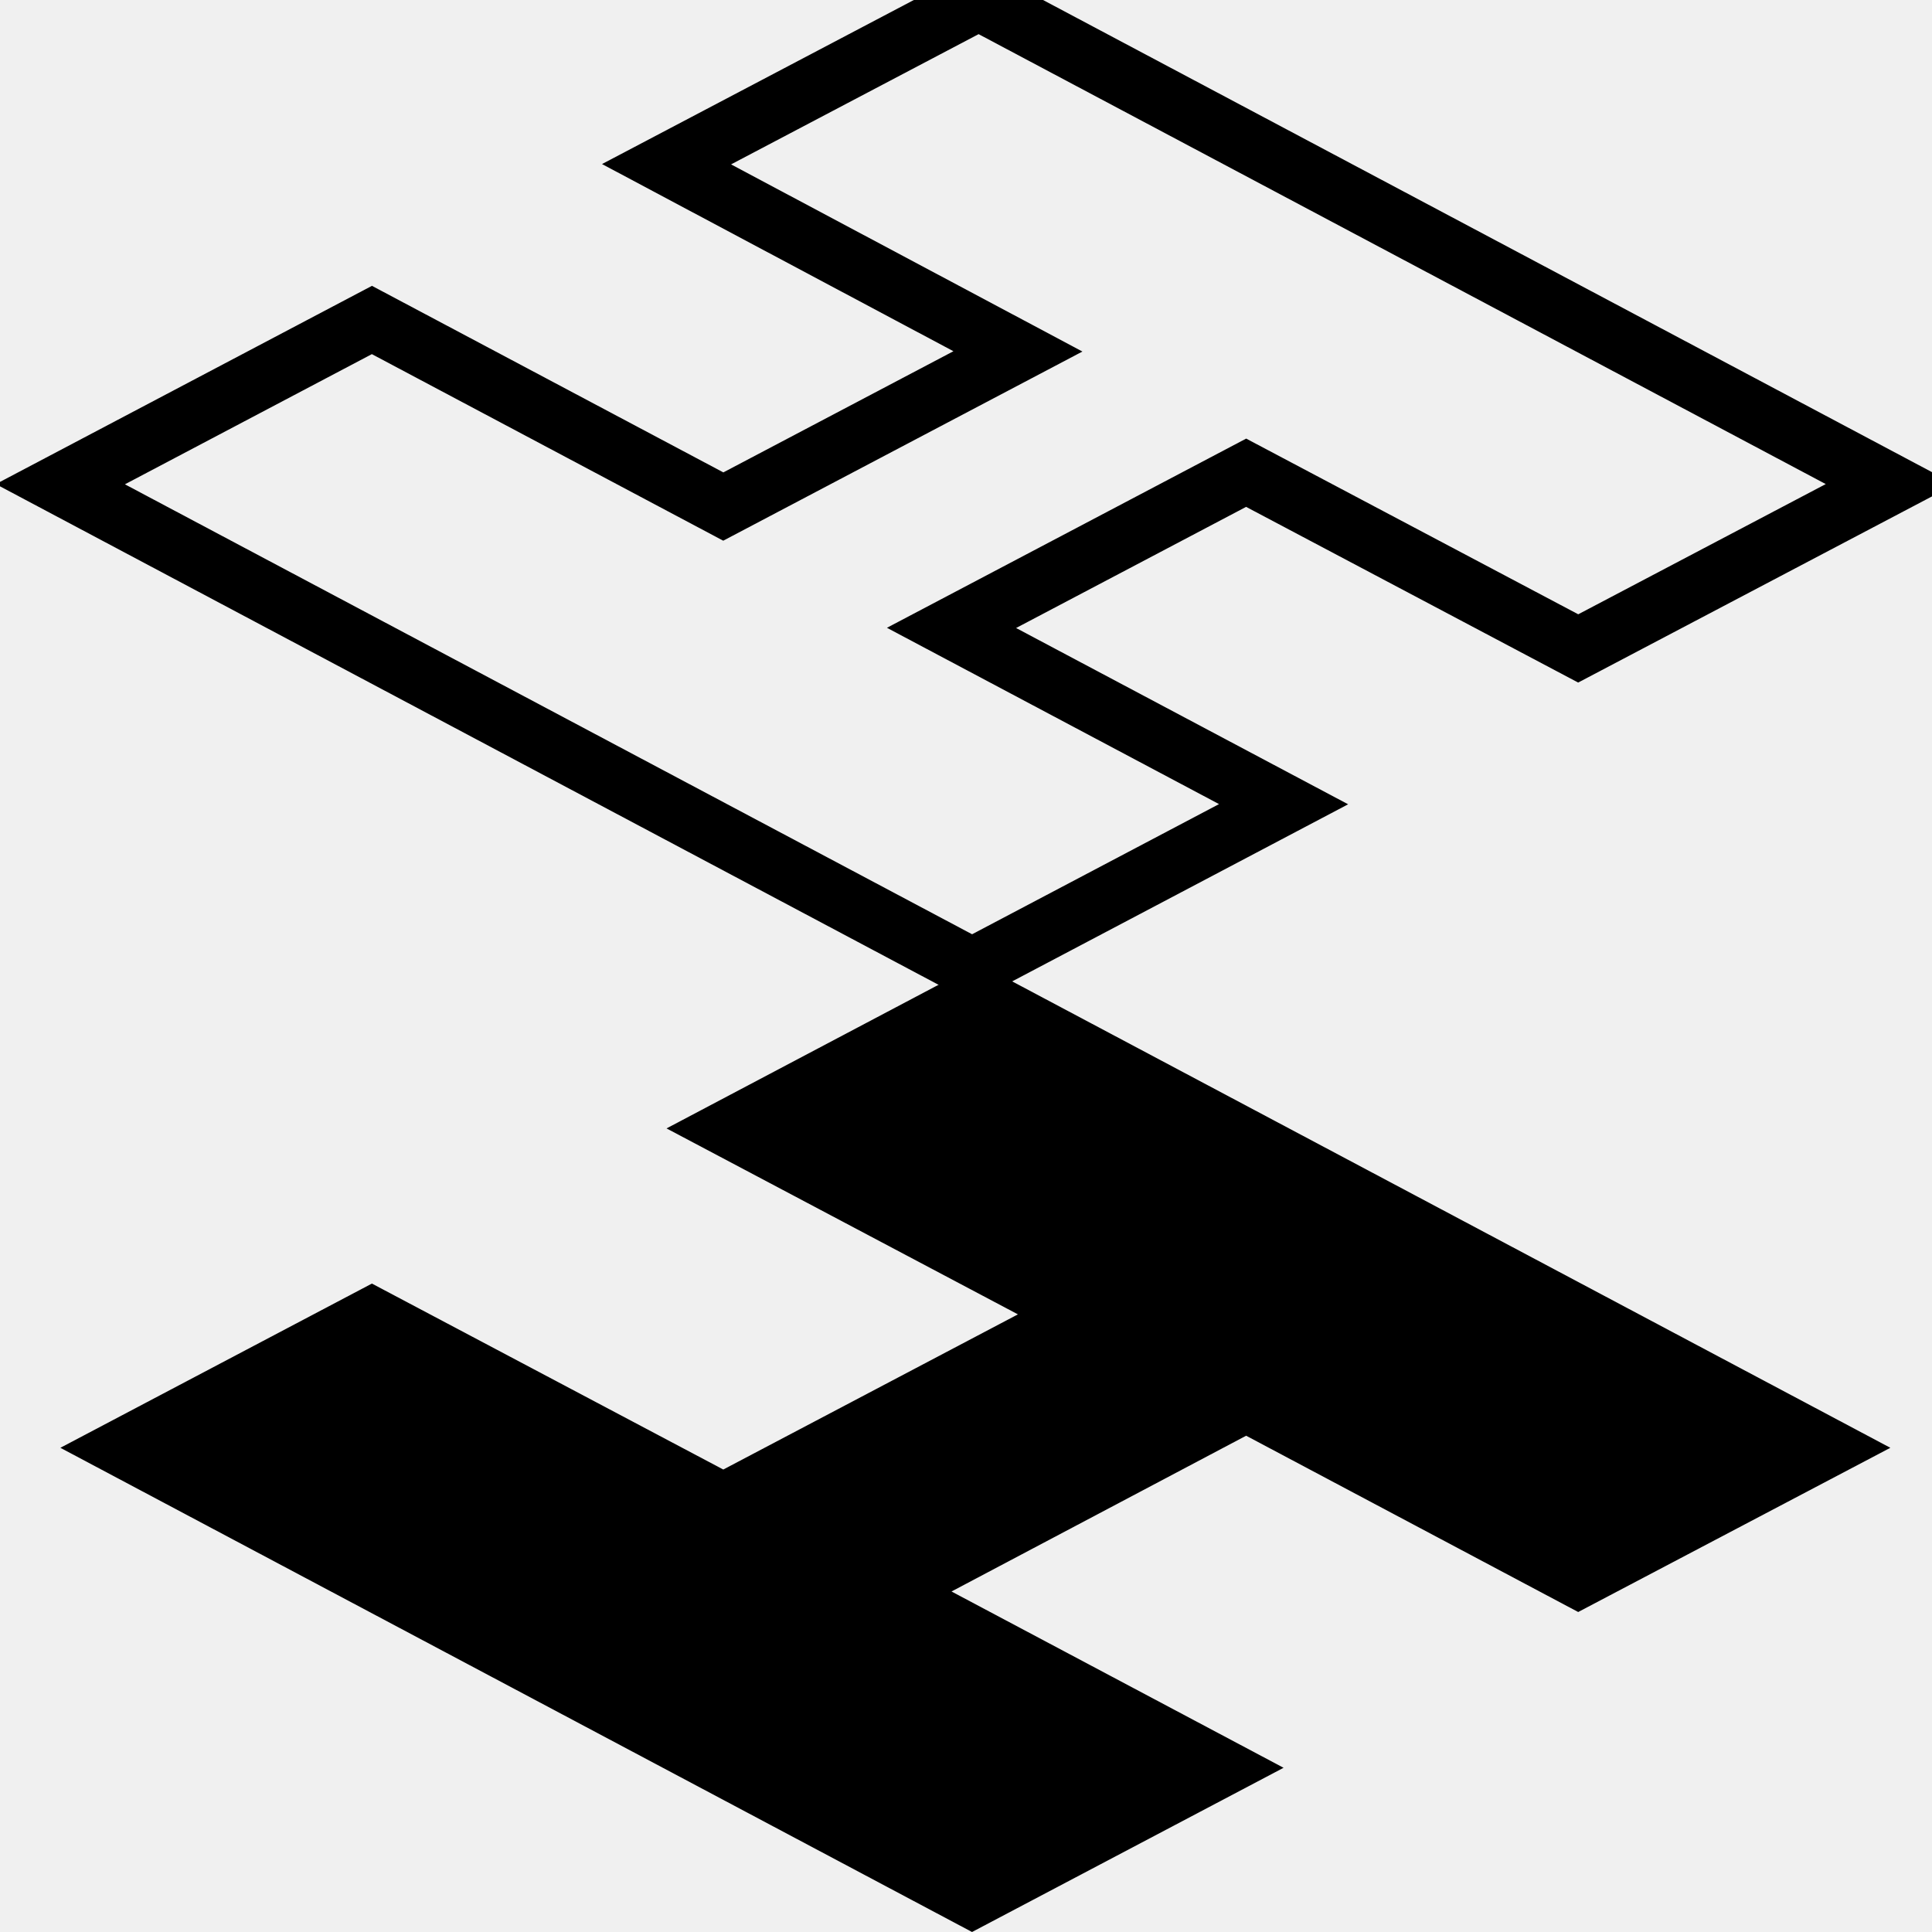
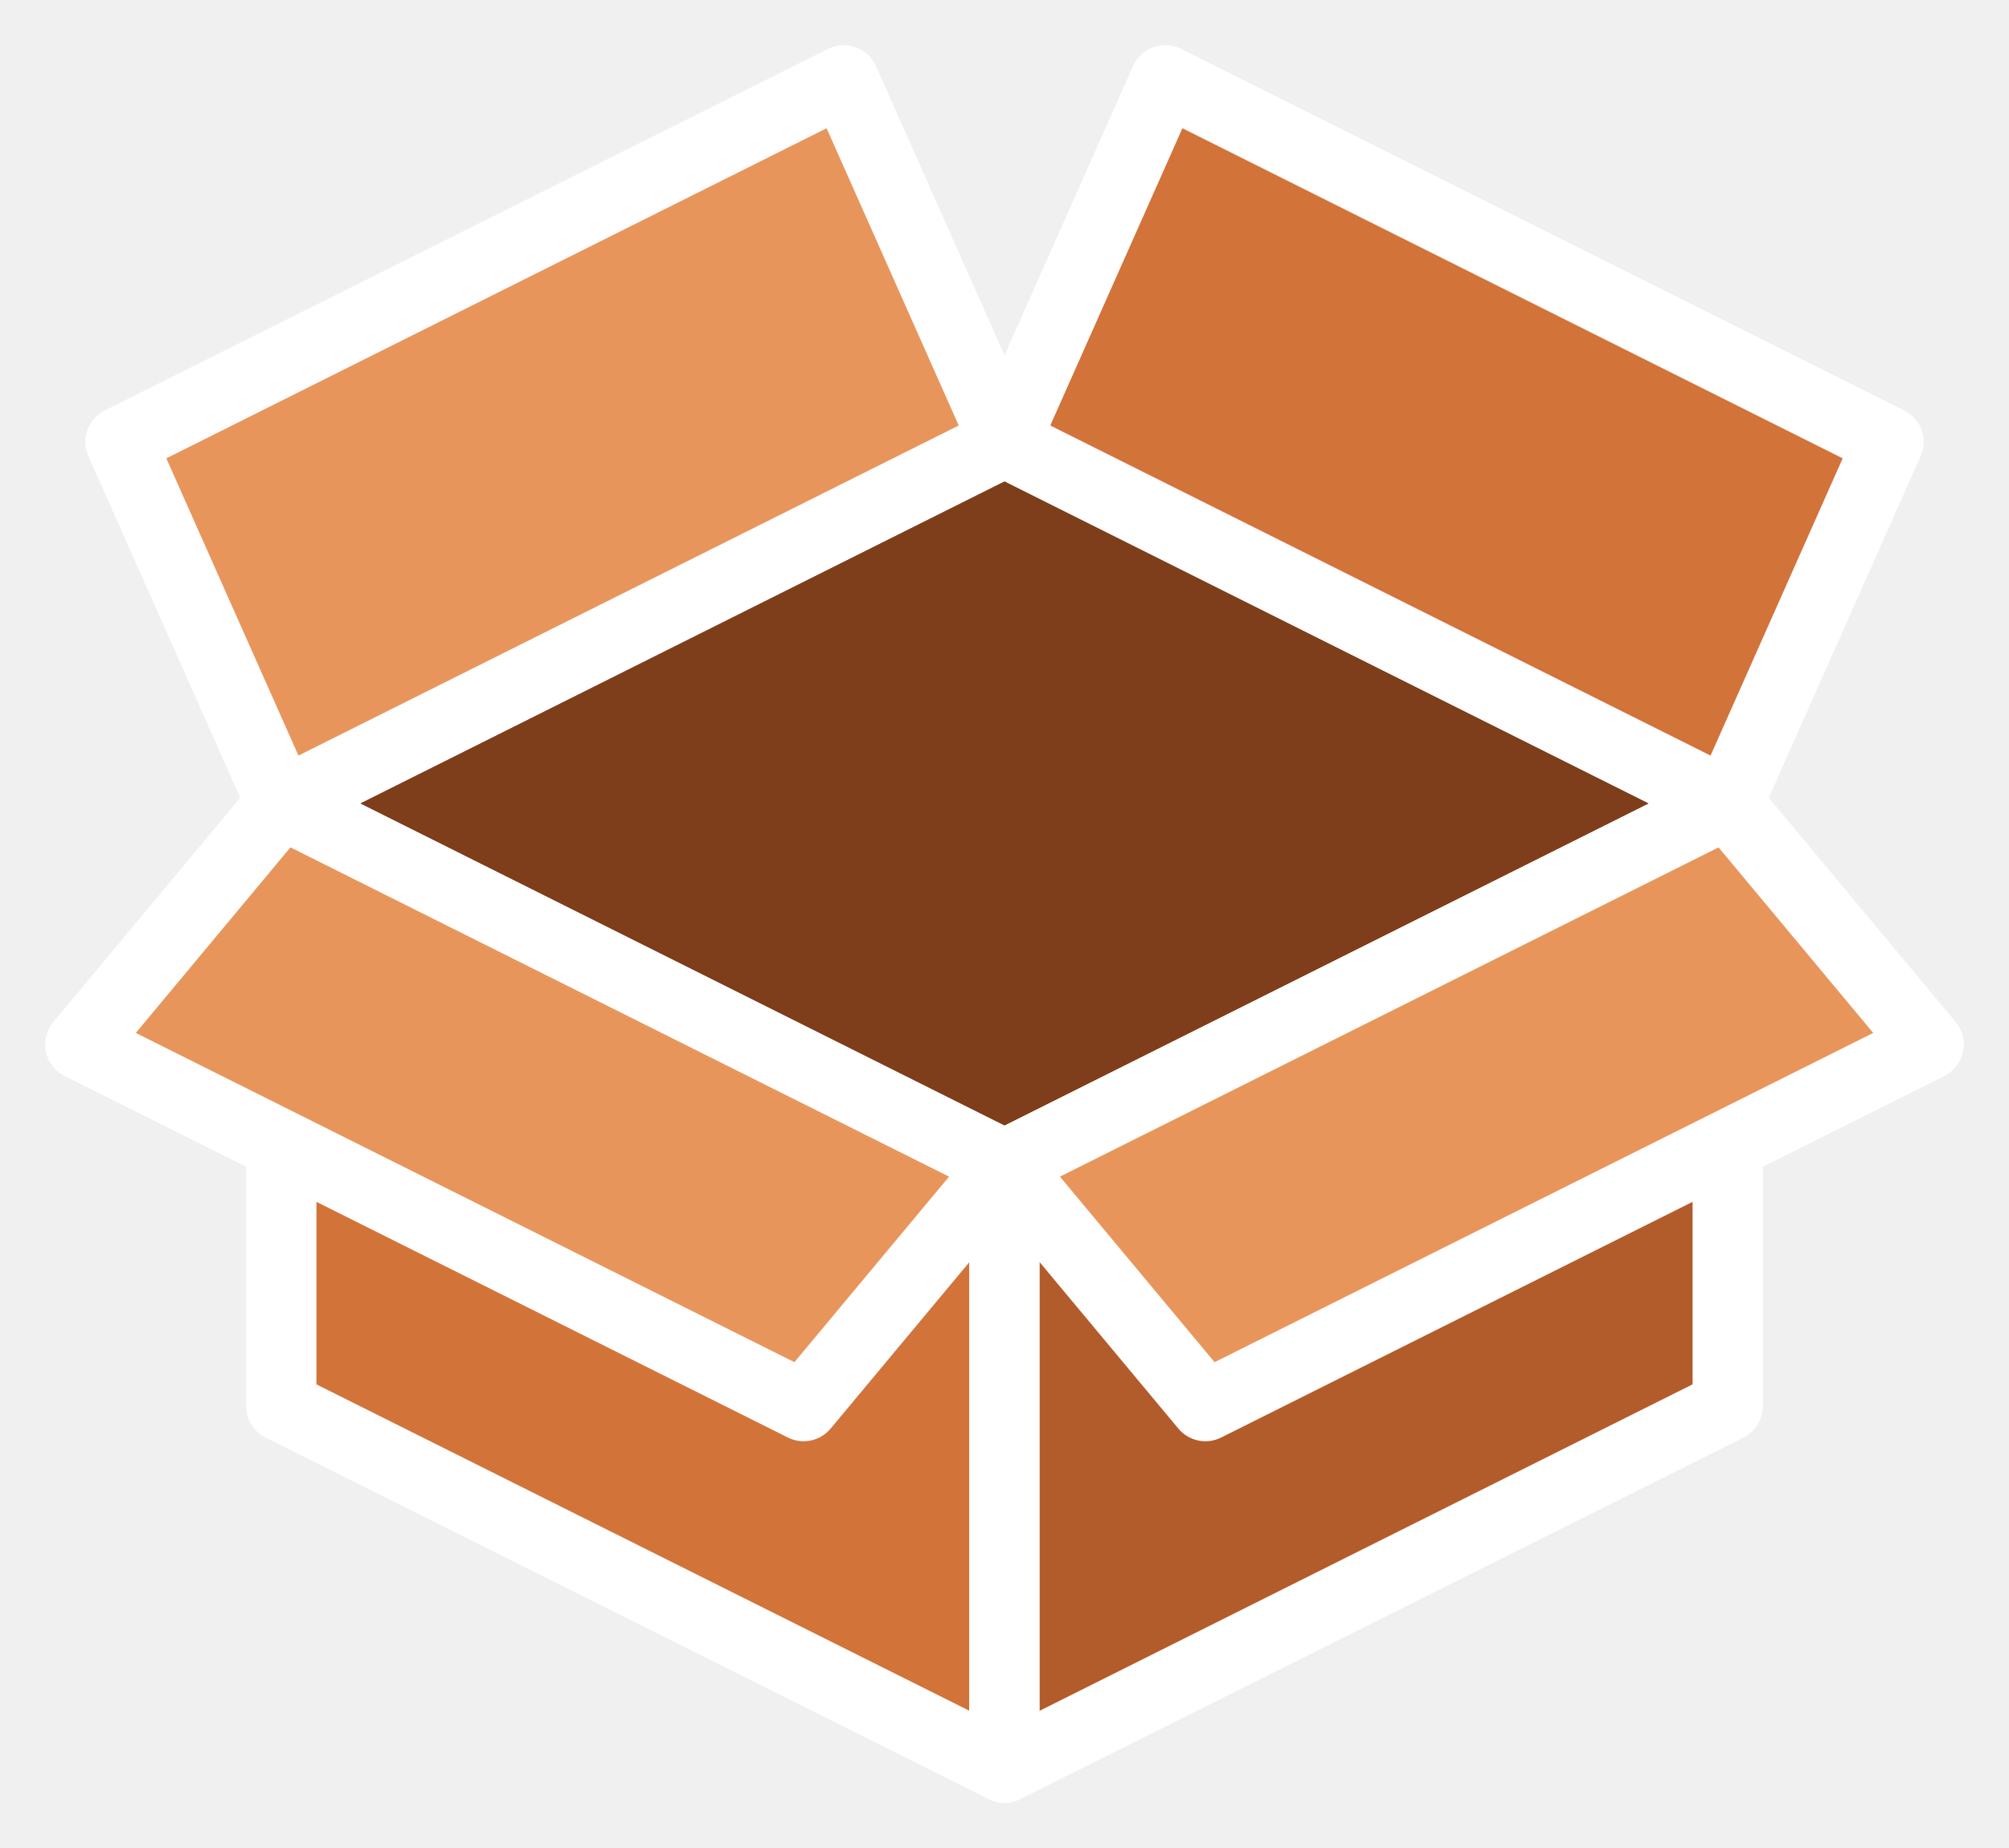
- <svg xmlns="http://www.w3.org/2000/svg" width="32" height="32" fill="none">
-   <style>
-     .stroke {
-       stroke: #000;
-     }
-     .fill {
-       fill: #000;
-     }
-     @media (prefers-color-scheme: dark) {
-       .stroke {
-         stroke: #fff;
-       }
-       .fill {
-         fill: #fff;
-       }
-     }
-   </style>
-   <path class="stroke" fill-rule="evenodd" d="M16.1 16.04 1 8.02 6.16 5.3l5.82 3.09 4.88-2.57-5.82-3.1L16.21 0l15.1 8.02-5.17 2.72-5.5-2.91-4.88 2.57 5.5 2.92-5.16 2.72Z" />
-   <path class="fill" fill-rule="evenodd" d="M16.1 32 1 23.98l5.16-2.72 5.82 3.08 4.88-2.57-5.82-3.08 5.17-2.73 15.1 8.02-5.17 2.72-5.5-2.92-4.88 2.58 5.5 2.92L16.1 32Z" />
+ <svg xmlns="http://www.w3.org/2000/svg" viewBox="0 8 100 92">
+   <g stroke="#ffffff" stroke-width="3.5" stroke-linejoin="round">
+     <polygon points="50,30 14,48 50,66 86,48" fill="#7E3E1C" />
+     <polygon points="14,48 50,30 42,12 6,30" fill="#E8955C" />
+     <polygon points="50,30 86,48 94,30 58,12" fill="#D2733A" />
+     <polygon points="14,48 50,66 50,96 14,78" fill="#D2733A" />
+     <polygon points="50,66 86,48 86,78 50,96" fill="#B35C2B" />
+     <polygon points="14,48 50,66 40,78 4,60" fill="#E8955C" />
+     <polygon points="50,66 86,48 96,60 60,78" fill="#E8955C" />
+   </g>
</svg>
